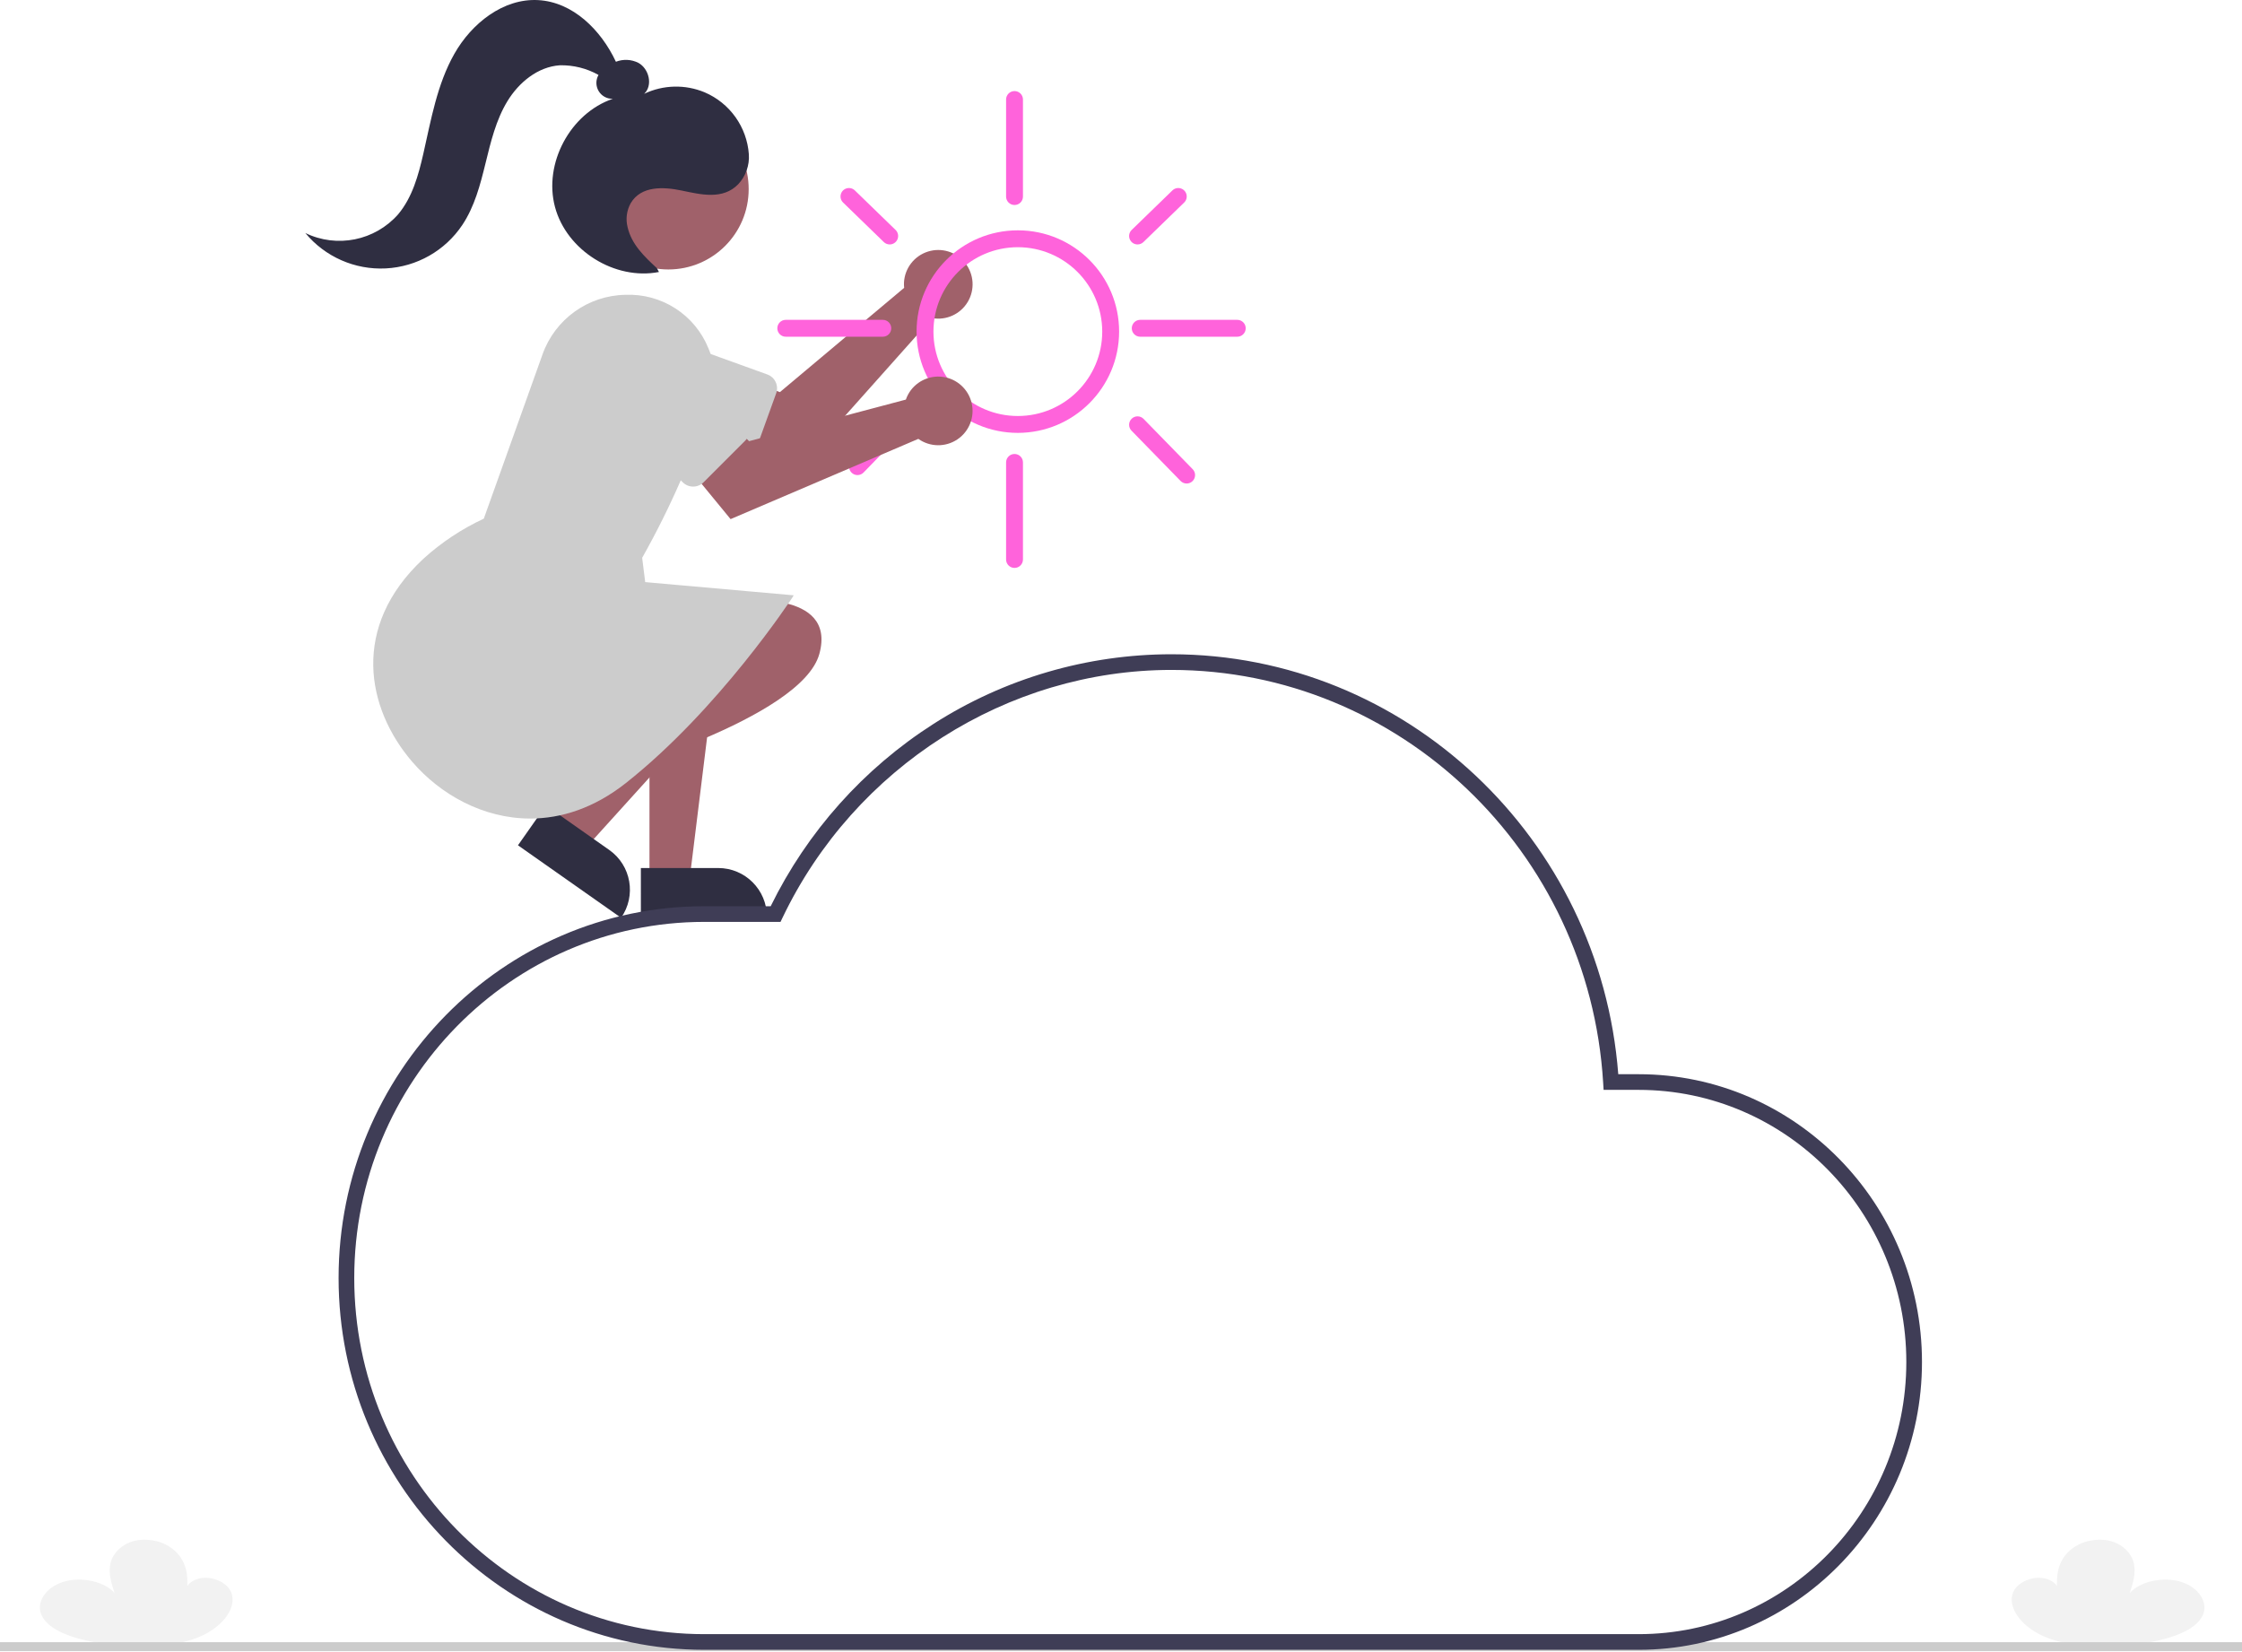
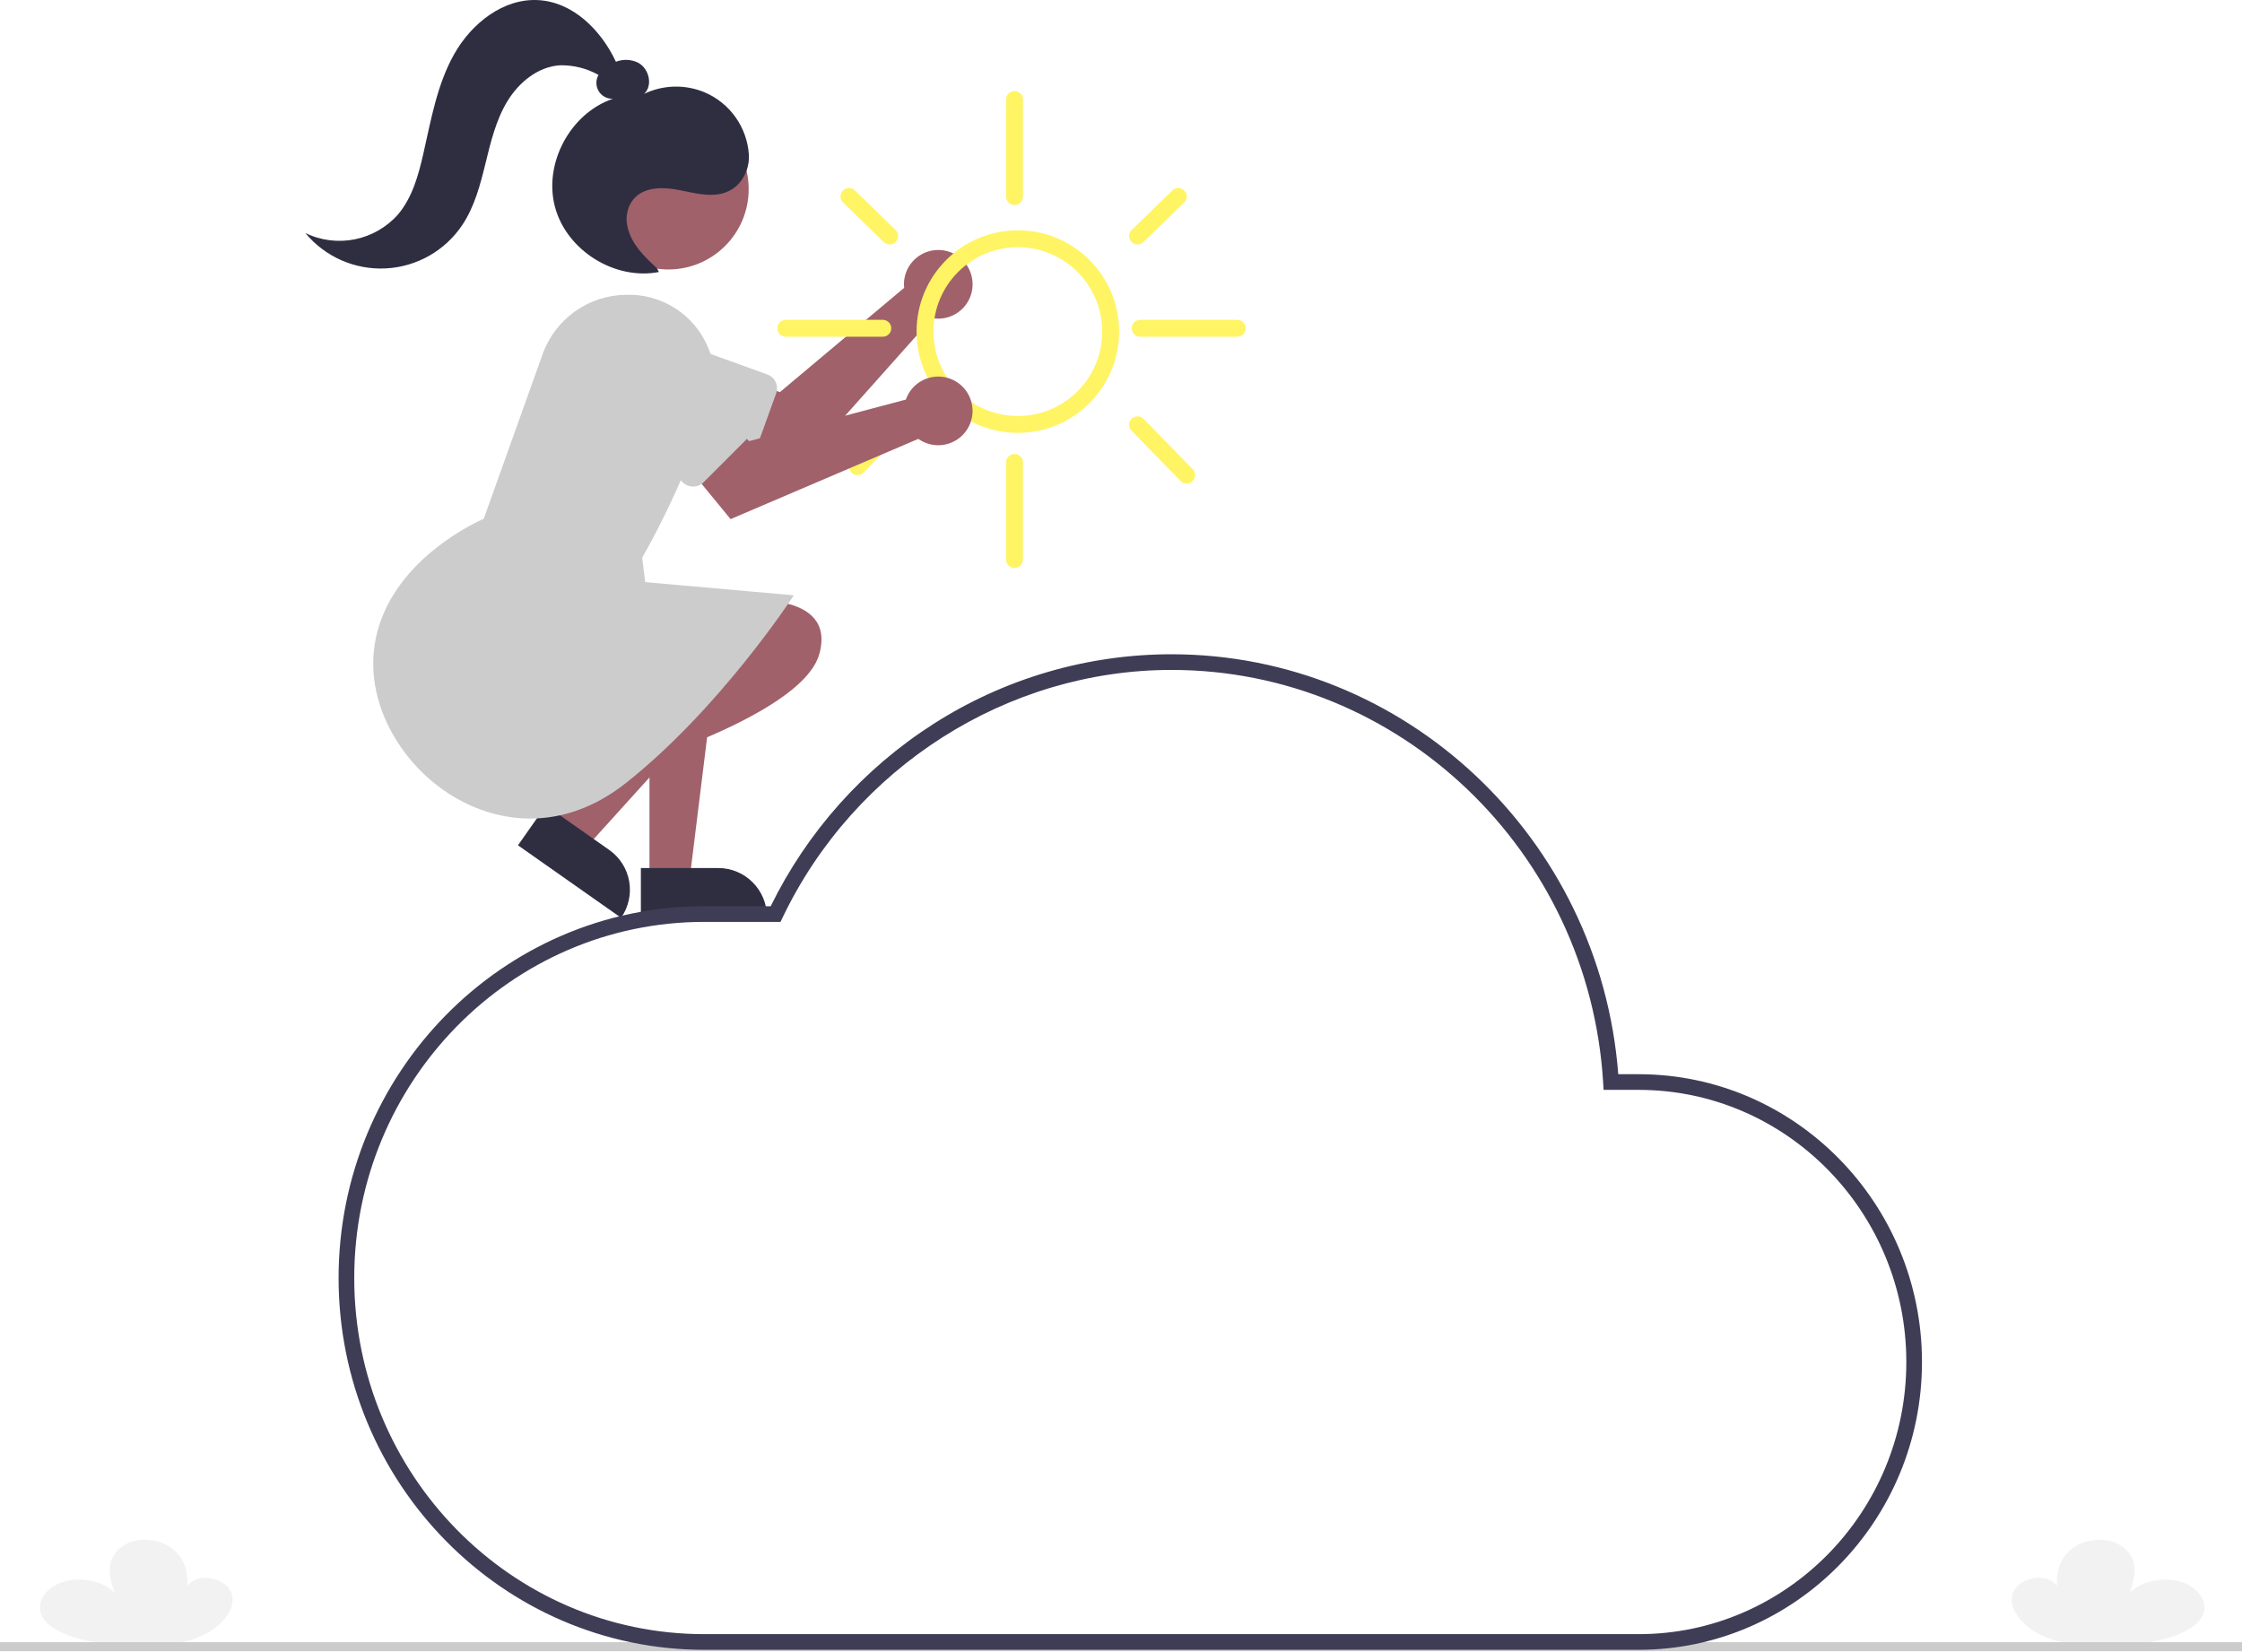
- <svg xmlns="http://www.w3.org/2000/svg" id="f3bef9ad-0239-4908-ae6d-7464f49c7d52" data-name="Layer 1" width="859.113" height="632.679" viewBox="0 0 859.113 632.679">
-   <path id="bf948e58-f613-467a-9468-983dc892a127" data-name="Path 449" d="M967.942,763.866c-10.593-.44-20.244-4.715-24.61-11.338q-.306-.465-.577-.943c-1.594-2.822-2.092-6.066-.349-8.847s6.1-4.893,10.468-4.454,7.785,3.926,5.976,6.686c-.4-5.578-.735-11.439,3.762-16.294a16.436,16.436,0,0,1,9.207-4.758c9.062-1.594,15.078,3.53,16.283,8.7.889,3.819-.339,7.7-1.562,11.479,3.769-4.457,12.732-6.44,19.6-4.335s10.673,8,8.328,12.9c-2.763,5.764-11.974,8.743-20.53,10.318C986.87,764.281,976.276,764.212,967.942,763.866Z" transform="translate(-170.4435 -133.6603)" fill="#f2f2f2" />
-   <path id="b42aec13-b3c1-4211-a06e-06d70154504c" data-name="Path 538" d="M232.952,763.866c10.593-.44,20.244-4.715,24.609-11.338q.307-.465.577-.943c1.594-2.822,2.092-6.066.349-8.847s-6.1-4.893-10.468-4.454-7.786,3.926-5.976,6.686c.4-5.578.735-11.439-3.762-16.294a16.436,16.436,0,0,0-9.206-4.758c-9.062-1.594-15.078,3.53-16.283,8.7-.889,3.819.339,7.7,1.562,11.479-3.769-4.457-12.732-6.44-19.6-4.335s-10.674,8-8.328,12.9c2.763,5.764,11.974,8.743,20.53,10.318C214.024,764.281,224.617,764.212,232.952,763.866Z" transform="translate(-170.4435 -133.6603)" fill="#f2f2f2" />
+ <svg xmlns="http://www.w3.org/2000/svg" data-name="Layer 1" width="859.113" height="632.679" viewBox="0 0 859.113 632.679">
+   <path id="bf948e58-f613-467a-9468-983dc892a127-117" data-name="Path 449" d="M967.942,763.866c-10.593-.44-20.244-4.715-24.61-11.338q-.306-.465-.577-.943c-1.594-2.822-2.092-6.066-.349-8.847s6.1-4.893,10.468-4.454,7.785,3.926,5.976,6.686c-.4-5.578-.735-11.439,3.762-16.294a16.436,16.436,0,0,1,9.207-4.758c9.062-1.594,15.078,3.53,16.283,8.7.889,3.819-.339,7.7-1.562,11.479,3.769-4.457,12.732-6.44,19.6-4.335s10.673,8,8.328,12.9c-2.763,5.764-11.974,8.743-20.53,10.318C986.87,764.281,976.276,764.212,967.942,763.866Z" transform="translate(-170.4435 -133.6603)" fill="#f2f2f2" />
+   <path id="b42aec13-b3c1-4211-a06e-06d70154504c-118" data-name="Path 538" d="M232.952,763.866c10.593-.44,20.244-4.715,24.609-11.338q.307-.465.577-.943c1.594-2.822,2.092-6.066.349-8.847s-6.1-4.893-10.468-4.454-7.786,3.926-5.976,6.686c.4-5.578.735-11.439-3.762-16.294a16.436,16.436,0,0,0-9.206-4.758c-9.062-1.594-15.078,3.53-16.283,8.7-.889,3.819.339,7.7,1.562,11.479-3.769-4.457-12.732-6.44-19.6-4.335s-10.674,8-8.328,12.9c2.763,5.764,11.974,8.743,20.53,10.318C214.024,764.281,224.617,764.212,232.952,763.866Z" transform="translate(-170.4435 -133.6603)" fill="#f2f2f2" />
  <rect id="ff921942-c1a5-4092-8e51-cfff0188952a" data-name="Rectangle 73" y="629.236" width="859.113" height="3.443" fill="#ccc" />
-   <path id="a8ec5313-8437-40fa-9ae6-49ad9c080ae2" data-name="Path 525" d="M516.845,241.872a13.191,13.191,0,0,0,.062,2.077l-47.612,39.958-14.2-5.141-10.559,20.414,31.043,14.776,52.052-58.411a13.155,13.155,0,1,0-10.787-13.674Z" transform="translate(-170.4435 -133.6603)" fill="#a0616a" />
-   <path id="b5ad9c77-52a4-4655-bf33-f0307720c346" data-name="Path 526" d="M452.989,308.973l-45.978-16.6a16.92,16.92,0,1,1,11.489-31.831l45.978,16.6a5.639,5.639,0,0,1,3.39,7.218l-0.0.001-7.659,21.221a5.648,5.648,0,0,1-7.22,3.39Z" transform="translate(-170.4435 -133.6603)" fill="#ccc" />
-   <path id="ee570c5a-79aa-496e-9580-2e913ce96aae" data-name="Path 527" d="M419.316,470.648h15.366l7.31-59.27h-22.678Z" transform="translate(-170.4435 -133.6603)" fill="#a0616a" />
-   <path id="ab71c019-c25e-46eb-a51f-1c429aa2c12d" data-name="Path 528" d="M464.315,484.917l-48.293.003-.001-18.659,29.634-.002a18.659,18.659,0,0,1,18.66,18.658Z" transform="translate(-170.4435 -133.6603)" fill="#2f2e41" />
-   <path id="f36d9583-efe1-4c6b-b146-57ada20cd73c" data-name="Path 529" d="M381.34,450.797l12.57,8.838,40.071-44.279-18.551-13.043Z" transform="translate(-170.4435 -133.6603)" fill="#a0616a" />
-   <path id="efce1b5c-13fd-487e-9a00-7bbfe0293cc7" data-name="Path 530" d="M408.43,485.321l-39.504-27.769,10.729-15.263,24.241,17.04a18.657,18.657,0,0,1,4.534,25.992Z" transform="translate(-170.4435 -133.6603)" fill="#2f2e41" />
-   <path id="b962c087-78c3-438a-b2f2-2ecccfec7131" data-name="Path 531" d="M452.939,363.882s38.347-4.524,31.464,20.359-83.577,46.374-83.577,46.374Z" transform="translate(-170.4435 -133.6603)" fill="#a0616a" />
+   <path id="a8ec5313-8437-40fa-9ae6-49ad9c080ae2-119" data-name="Path 525" d="M516.845,241.872a13.191,13.191,0,0,0,.062,2.077l-47.612,39.958-14.2-5.141-10.559,20.414,31.043,14.776,52.052-58.411a13.155,13.155,0,1,0-10.787-13.674Z" transform="translate(-170.4435 -133.6603)" fill="#a0616a" />
+   <path id="b5ad9c77-52a4-4655-bf33-f0307720c346-120" data-name="Path 526" d="M452.989,308.973l-45.978-16.6a16.92,16.92,0,1,1,11.489-31.831l45.978,16.6a5.639,5.639,0,0,1,3.39,7.218l-0.0.001-7.659,21.221a5.648,5.648,0,0,1-7.22,3.39Z" transform="translate(-170.4435 -133.6603)" fill="#ccc" />
+   <path id="ee570c5a-79aa-496e-9580-2e913ce96aae-121" data-name="Path 527" d="M419.316,470.648h15.366l7.31-59.27h-22.678Z" transform="translate(-170.4435 -133.6603)" fill="#a0616a" />
+   <path id="ab71c019-c25e-46eb-a51f-1c429aa2c12d-122" data-name="Path 528" d="M464.315,484.917l-48.293.003-.001-18.659,29.634-.002a18.659,18.659,0,0,1,18.66,18.658Z" transform="translate(-170.4435 -133.6603)" fill="#2f2e41" />
+   <path id="f36d9583-efe1-4c6b-b146-57ada20cd73c-123" data-name="Path 529" d="M381.34,450.797l12.57,8.838,40.071-44.279-18.551-13.043Z" transform="translate(-170.4435 -133.6603)" fill="#a0616a" />
+   <path id="efce1b5c-13fd-487e-9a00-7bbfe0293cc7-124" data-name="Path 530" d="M408.43,485.321l-39.504-27.769,10.729-15.263,24.241,17.04a18.657,18.657,0,0,1,4.534,25.992Z" transform="translate(-170.4435 -133.6603)" fill="#2f2e41" />
+   <path id="b962c087-78c3-438a-b2f2-2ecccfec7131-125" data-name="Path 531" d="M452.939,363.882s38.347-4.524,31.464,20.359-83.577,46.374-83.577,46.374Z" transform="translate(-170.4435 -133.6603)" fill="#a0616a" />
  <circle id="b4ce5f2d-2188-4402-bc9c-1bcfffccb703" data-name="Ellipse 71" cx="256.101" cy="72.466" r="30.784" fill="#a0616a" />
-   <path id="bec54b22-7d61-4f61-9a6e-d6909ce0cfb7" data-name="Path 532" d="M328.372,425.52c-17.517-20.4-23.646-51.7,4.288-77.736a92.071,92.071,0,0,1,23.168-15.386l22.512-62.963a34.309,34.309,0,0,1,31.709-22.808,32.834,32.834,0,0,1,31.851,20.484,28.5,28.5,0,0,1,.884,20.184,324.212,324.212,0,0,1-26.269,60.1l1.164,9.313,56.907,5.058-.531.863c-.277.45-28.128,42.885-63.758,71.052-12.183,9.63-24.78,13.622-36.67,13.621C355.598,447.306,339.2,438.127,328.372,425.52Z" transform="translate(-170.4435 -133.6603)" fill="#ccc" />
-   <path id="f5e0fb0e-7954-451a-aeef-f3006d7ce30b" data-name="Path 533" d="M323.002,215.786c5.446-6.49,7.782-14.978,9.662-23.24,2.973-13.071,5.274-26.587,11.88-38.252s18.745-21.33,32.13-20.594c13.309.732,24.068,11.439,29.779,23.621a10.594,10.594,0,0,1,8.6.415c4.116,2.254,5.655,8.661,2.229,11.869a28.44,28.44,0,0,1,23.159-.577,27.994,27.994,0,0,1,16.957,23.757,15.262,15.262,0,0,1-4.058,11.45c-5.906,6.08-14.26,3.983-21.688,2.434-7.016-1.463-15.561-1.858-19.514,4.827a12.53,12.53,0,0,0-1.219,9.156c1.514,6.673,6.455,11.321,11.248,15.77l.784,1.456c-16.924,3.3-35.4-8.258-39.844-24.919s5.84-35.882,22.162-41.44h0a6.1,6.1,0,0,1-5.48-9.145,29.015,29.015,0,0,0-14.805-3.699c-8.431.553-15.727,6.554-20.115,13.775s-6.375,15.6-8.387,23.807-4.19,16.569-8.882,23.6a37.55,37.55,0,0,1-60.161,3.086A29.967,29.967,0,0,0,323.002,215.786Z" transform="translate(-170.4435 -133.6603)" fill="#2f2e41" />
-   <path d="M560.473,299.527A38.807,38.807,0,1,1,599.279,260.72,38.851,38.851,0,0,1,560.473,299.527Zm0-71.145A32.339,32.339,0,1,0,592.811,260.72,32.375,32.375,0,0,0,560.473,228.381Z" transform="translate(-170.4435 -133.6603)" fill="#ff63db" />
-   <path d="M559.199,212.212a3.234,3.234,0,0,1-3.234-3.234V171.788a3.234,3.234,0,0,1,6.468,0V208.978A3.234,3.234,0,0,1,559.199,212.212Z" transform="translate(-170.4435 -133.6603)" fill="#ff63db" />
-   <path d="M508.731,262.681H471.541a3.234,3.234,0,0,1,0-6.468h37.19a3.234,3.234,0,0,1,0,6.468Z" transform="translate(-170.4435 -133.6603)" fill="#ff63db" />
-   <path d="M644.554,262.681H607.364a3.234,3.234,0,0,1,0-6.468h37.19a3.234,3.234,0,0,1,0,6.468Z" transform="translate(-170.4435 -133.6603)" fill="#ff63db" />
-   <path d="M606.342,227.322a3.234,3.234,0,0,1-2.252-5.555l15.574-15.11a3.234,3.234,0,1,1,4.503,4.642L608.594,226.409A3.222,3.222,0,0,1,606.342,227.322Z" transform="translate(-170.4435 -133.6603)" fill="#ff63db" />
-   <path d="M511.369,227.322a3.223,3.223,0,0,1-2.252-.913l-15.574-15.11a3.234,3.234,0,1,1,4.503-4.642l15.574,15.11a3.234,3.234,0,0,1-2.252,5.555Z" transform="translate(-170.4435 -133.6603)" fill="#ff63db" />
-   <path d="M499.029,315.696a3.235,3.235,0,0,1-2.32-5.487l15.574-16.038a3.234,3.234,0,0,1,4.641,4.507L501.349,314.715A3.229,3.229,0,0,1,499.029,315.696Z" transform="translate(-170.4435 -133.6603)" fill="#ff63db" />
-   <path d="M625.15,318.93a3.218,3.218,0,0,1-2.314-.976l-18.808-19.272a3.233,3.233,0,1,1,4.628-4.516l18.808,19.272a3.233,3.233,0,0,1-2.314,5.492Z" transform="translate(-170.4435 -133.6603)" fill="#ff63db" />
-   <path d="M559.199,351.269a3.234,3.234,0,0,1-3.234-3.234V310.845a3.234,3.234,0,1,1,6.468,0v37.19A3.234,3.234,0,0,1,559.199,351.269Z" transform="translate(-170.4435 -133.6603)" fill="#ff63db" />
-   <path id="b0998da5-27dc-40b2-8d45-277f647e44e1" data-name="Path 536" d="M518.389,284.863a13.189,13.189,0,0,0-.826,1.906l-60.083,15.933-10.667-10.689-18.235,13.989,21.819,26.57,71.943-30.748a13.155,13.155,0,1,0-3.952-16.962Z" transform="translate(-170.4435 -133.6603)" fill="#a0616a" />
-   <path id="a2d8cb05-8bad-48ca-a39c-34dd34963d12" data-name="Path 537" d="M432.065,318.459l-34.563-34.568a16.92,16.92,0,1,1,23.929-23.929h0l34.565,34.565a5.639,5.639,0,0,1,.001,7.975l-.001.001-15.953,15.954a5.648,5.648,0,0,1-7.977,0Z" transform="translate(-170.4435 -133.6603)" fill="#ccc" />
+   <path id="bec54b22-7d61-4f61-9a6e-d6909ce0cfb7-126" data-name="Path 532" d="M328.372,425.52c-17.517-20.4-23.646-51.7,4.288-77.736a92.071,92.071,0,0,1,23.168-15.386l22.512-62.963a34.309,34.309,0,0,1,31.709-22.808,32.834,32.834,0,0,1,31.851,20.484,28.5,28.5,0,0,1,.884,20.184,324.212,324.212,0,0,1-26.269,60.1l1.164,9.313,56.907,5.058-.531.863c-.277.45-28.128,42.885-63.758,71.052-12.183,9.63-24.78,13.622-36.67,13.621C355.598,447.306,339.2,438.127,328.372,425.52Z" transform="translate(-170.4435 -133.6603)" fill="#ccc" />
+   <path id="f5e0fb0e-7954-451a-aeef-f3006d7ce30b-127" data-name="Path 533" d="M323.002,215.786c5.446-6.49,7.782-14.978,9.662-23.24,2.973-13.071,5.274-26.587,11.88-38.252s18.745-21.33,32.13-20.594c13.309.732,24.068,11.439,29.779,23.621a10.594,10.594,0,0,1,8.6.415c4.116,2.254,5.655,8.661,2.229,11.869a28.44,28.44,0,0,1,23.159-.577,27.994,27.994,0,0,1,16.957,23.757,15.262,15.262,0,0,1-4.058,11.45c-5.906,6.08-14.26,3.983-21.688,2.434-7.016-1.463-15.561-1.858-19.514,4.827a12.53,12.53,0,0,0-1.219,9.156c1.514,6.673,6.455,11.321,11.248,15.77l.784,1.456c-16.924,3.3-35.4-8.258-39.844-24.919s5.84-35.882,22.162-41.44h0a6.1,6.1,0,0,1-5.48-9.145,29.015,29.015,0,0,0-14.805-3.699c-8.431.553-15.727,6.554-20.115,13.775s-6.375,15.6-8.387,23.807-4.19,16.569-8.882,23.6a37.55,37.55,0,0,1-60.161,3.086A29.967,29.967,0,0,0,323.002,215.786Z" transform="translate(-170.4435 -133.6603)" fill="#2f2e41" />
+   <path d="M560.473,299.527A38.807,38.807,0,1,1,599.279,260.72,38.851,38.851,0,0,1,560.473,299.527Zm0-71.145A32.339,32.339,0,1,0,592.811,260.72,32.375,32.375,0,0,0,560.473,228.381Z" transform="translate(-170.4435 -133.6603)" fill="#fff463" />
+   <path d="M559.199,212.212a3.234,3.234,0,0,1-3.234-3.234V171.788a3.234,3.234,0,0,1,6.468,0V208.978A3.234,3.234,0,0,1,559.199,212.212Z" transform="translate(-170.4435 -133.6603)" fill="#fff463" />
+   <path d="M508.731,262.681H471.541a3.234,3.234,0,0,1,0-6.468h37.19a3.234,3.234,0,0,1,0,6.468Z" transform="translate(-170.4435 -133.6603)" fill="#fff463" />
+   <path d="M644.554,262.681H607.364a3.234,3.234,0,0,1,0-6.468h37.19a3.234,3.234,0,0,1,0,6.468Z" transform="translate(-170.4435 -133.6603)" fill="#fff463" />
+   <path d="M606.342,227.322a3.234,3.234,0,0,1-2.252-5.555l15.574-15.11a3.234,3.234,0,1,1,4.503,4.642L608.594,226.409A3.222,3.222,0,0,1,606.342,227.322Z" transform="translate(-170.4435 -133.6603)" fill="#fff463" />
+   <path d="M511.369,227.322a3.223,3.223,0,0,1-2.252-.913l-15.574-15.11a3.234,3.234,0,1,1,4.503-4.642l15.574,15.11a3.234,3.234,0,0,1-2.252,5.555Z" transform="translate(-170.4435 -133.6603)" fill="#fff463" />
+   <path d="M499.029,315.696a3.235,3.235,0,0,1-2.32-5.487l15.574-16.038a3.234,3.234,0,0,1,4.641,4.507L501.349,314.715A3.229,3.229,0,0,1,499.029,315.696Z" transform="translate(-170.4435 -133.6603)" fill="#fff463" />
+   <path d="M625.15,318.93a3.218,3.218,0,0,1-2.314-.976l-18.808-19.272a3.233,3.233,0,1,1,4.628-4.516l18.808,19.272a3.233,3.233,0,0,1-2.314,5.492Z" transform="translate(-170.4435 -133.6603)" fill="#fff463" />
+   <path d="M559.199,351.269a3.234,3.234,0,0,1-3.234-3.234V310.845a3.234,3.234,0,1,1,6.468,0v37.19A3.234,3.234,0,0,1,559.199,351.269Z" transform="translate(-170.4435 -133.6603)" fill="#fff463" />
+   <path id="b0998da5-27dc-40b2-8d45-277f647e44e1-128" data-name="Path 536" d="M518.389,284.863a13.189,13.189,0,0,0-.826,1.906l-60.083,15.933-10.667-10.689-18.235,13.989,21.819,26.57,71.943-30.748a13.155,13.155,0,1,0-3.952-16.962Z" transform="translate(-170.4435 -133.6603)" fill="#a0616a" />
+   <path id="a2d8cb05-8bad-48ca-a39c-34dd34963d12-129" data-name="Path 537" d="M432.065,318.459l-34.563-34.568a16.92,16.92,0,1,1,23.929-23.929h0l34.565,34.565a5.639,5.639,0,0,1,.001,7.975l-.001.001-15.953,15.954a5.648,5.648,0,0,1-7.977,0Z" transform="translate(-170.4435 -133.6603)" fill="#ccc" />
  <path d="M798.37,765.815H440.288c-77.252,0-140.1-63.906-140.1-142.458s62.849-142.458,140.1-142.458H465.762a173.714,173.714,0,0,1,62.432-69.888,169.271,169.271,0,0,1,91.134-26.659c89.593,0,164.269,70.452,171.219,160.913h7.823c59.858,0,108.557,49.469,108.557,110.275S858.229,765.815,798.37,765.815Zm-358.083-278.915c-73.943,0-134.1,61.214-134.1,136.458,0,75.243,60.157,136.458,134.1,136.458H798.37c56.55,0,102.557-46.777,102.557-104.275s-46.007-104.275-102.557-104.275H784.925l-.172-2.817c-5.406-88.651-78.069-158.095-165.424-158.095-62.904,0-121.383,37.229-148.983,94.843l-.816,1.704Z" transform="translate(-170.4435 -133.6603)" fill="#3f3d56" />
</svg>
